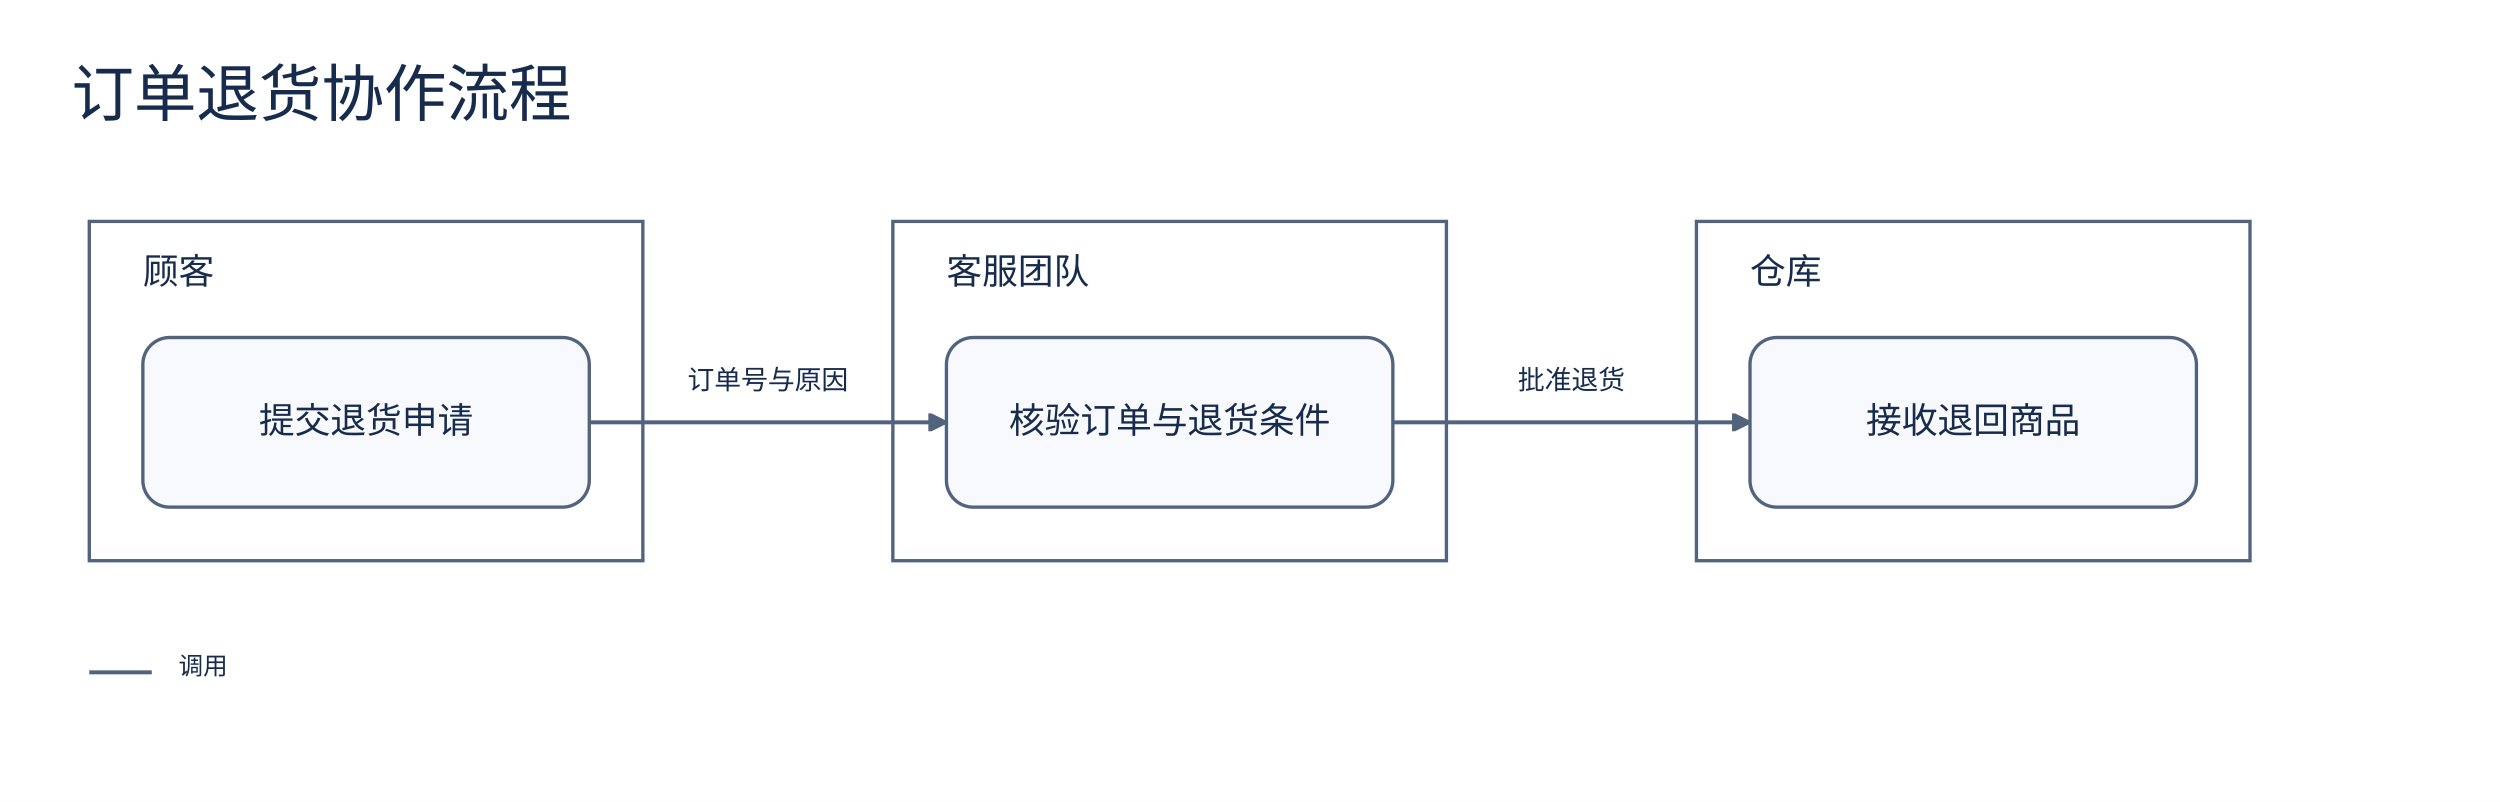
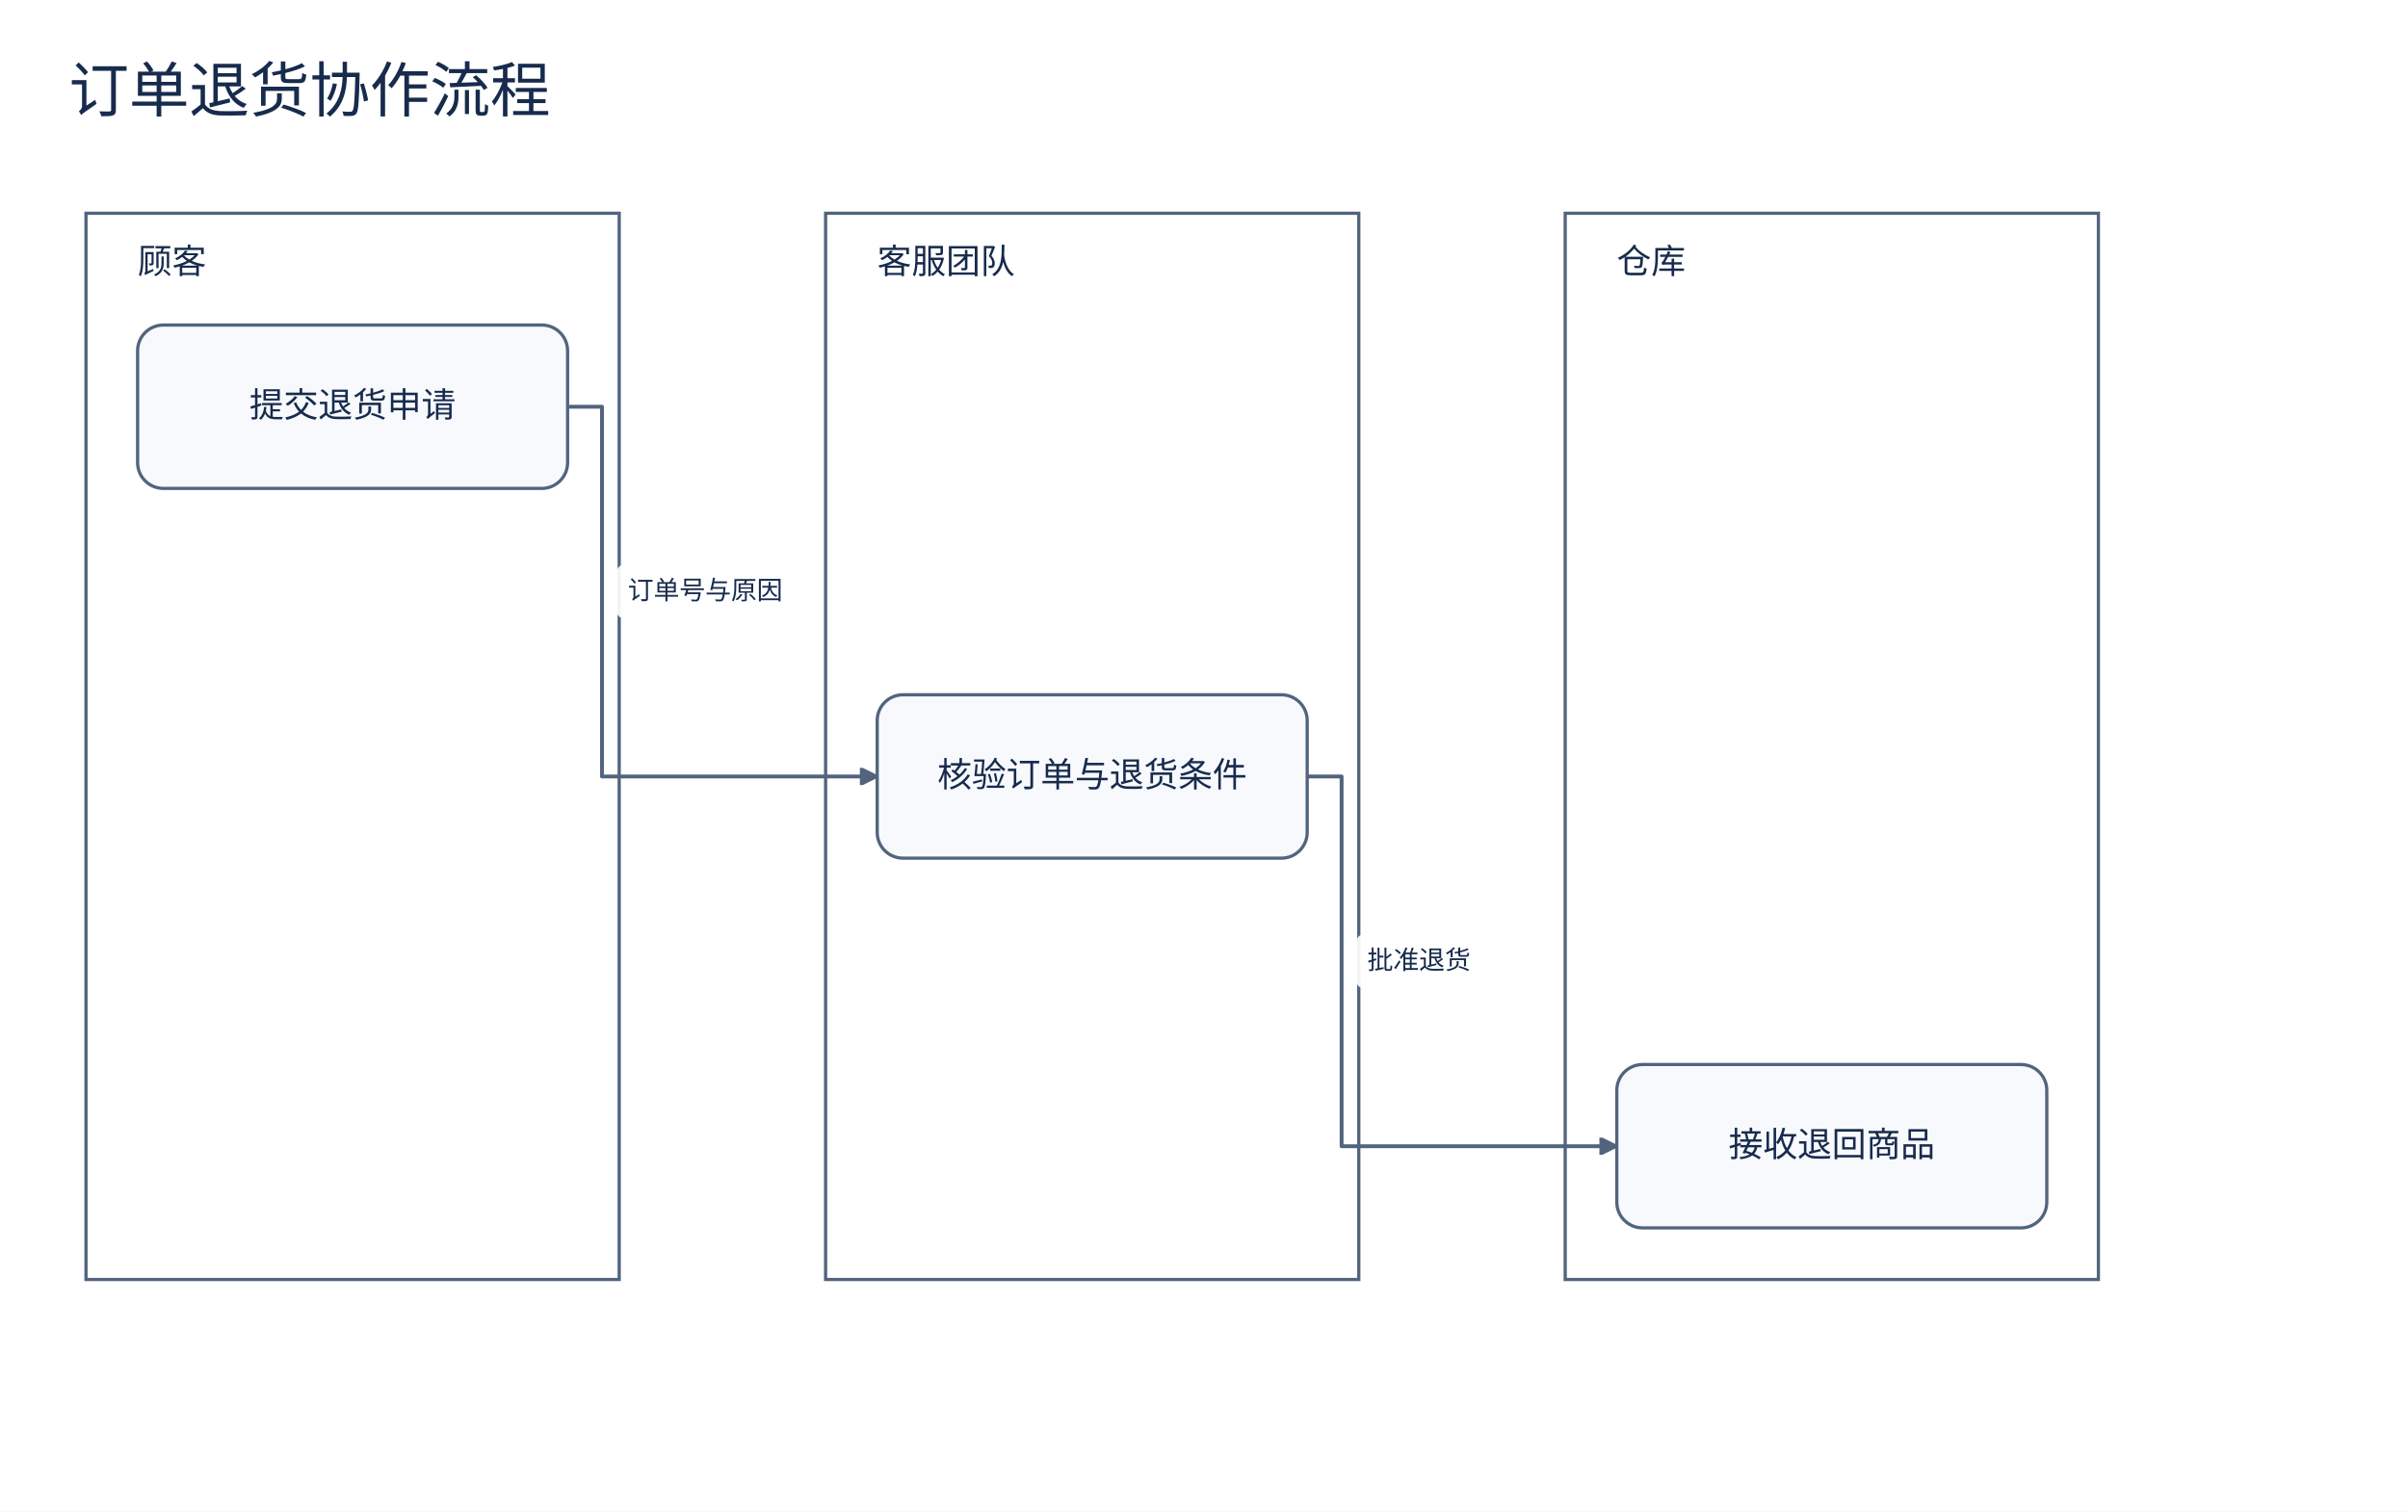
- <svg xmlns="http://www.w3.org/2000/svg" viewBox="0 0 1120 359.2" width="1120" height="359.2" lang="zh" role="img" aria-labelledby="atlas-138cf913c390-document-title atlas-138cf913c390-document-desc" data-archatlas="0.1" data-measured-with="estimate">
+ <svg xmlns="http://www.w3.org/2000/svg" viewBox="0 0 1120 703.2" width="1120" height="703.2" lang="zh" role="img" aria-labelledby="atlas-95638376e193-document-title atlas-95638376e193-document-desc" data-archatlas="0.1" data-measured-with="estimate">
  <defs>
-     <marker id="atlas-138cf913c390-marker-peer-arrow" viewBox="0 0 10 10" refX="10" refY="5" markerWidth="8" markerHeight="8" markerUnits="userSpaceOnUse" orient="auto-start-reverse">
+     <marker id="atlas-95638376e193-marker-peer-arrow" viewBox="0 0 10 10" refX="10" refY="5" markerWidth="8" markerHeight="8" markerUnits="userSpaceOnUse" orient="auto-start-reverse">
      <path d="M 0 0 L 10 5 L 0 10 Z" fill="#52647d" stroke="#52647d" stroke-width="1.5" />
    </marker>
-     <marker id="atlas-138cf913c390-marker-peer-circle" viewBox="0 0 10 10" refX="5" refY="5" markerWidth="8" markerHeight="8" markerUnits="userSpaceOnUse">
+     <marker id="atlas-95638376e193-marker-peer-circle" viewBox="0 0 10 10" refX="5" refY="5" markerWidth="8" markerHeight="8" markerUnits="userSpaceOnUse">
      <circle cx="5" cy="5" r="3.5" fill="#ffffff" stroke="#52647d" stroke-width="1.5" />
    </marker>
  </defs>
-   <rect width="1120" height="359.2" fill="#ffffff" data-role="canvas" />
-   <rect id="atlas-138cf913c390-shape-group-buyer" data-id="buyer" data-role="group" data-parent="" data-kind="lane" fill="#ffffff" stroke="#52647d" stroke-width="1.5" data-box="40 99.2 248 152" x="40" y="99.2" width="248" height="152" rx="0" />
-   <rect id="atlas-138cf913c390-shape-node-request" data-id="request" data-role="node" data-parent="buyer" data-kind="task" fill="#f7f9fc" stroke="#52647d" stroke-width="1.5" data-box="64 151.2 200 76" x="64" y="151.2" width="200" height="76" rx="12" />
-   <rect id="atlas-138cf913c390-shape-group-support" data-id="support" data-role="group" data-parent="" data-kind="lane" fill="#ffffff" stroke="#52647d" stroke-width="1.5" data-box="400 99.2 248 152" x="400" y="99.2" width="248" height="152" rx="0" />
-   <rect id="atlas-138cf913c390-shape-node-approve" data-id="approve" data-role="node" data-parent="support" data-kind="task" fill="#f7f9fc" stroke="#52647d" stroke-width="1.5" data-box="424 151.2 200 76" x="424" y="151.2" width="200" height="76" rx="12" />
-   <rect id="atlas-138cf913c390-shape-group-warehouse" data-id="warehouse" data-role="group" data-parent="" data-kind="lane" fill="#ffffff" stroke="#52647d" stroke-width="1.5" data-box="760 99.2 248 152" x="760" y="99.2" width="248" height="152" rx="0" />
-   <rect id="atlas-138cf913c390-shape-node-receive" data-id="receive" data-role="node" data-parent="warehouse" data-kind="task" fill="#f7f9fc" stroke="#52647d" stroke-width="1.5" data-box="784 151.2 200 76" x="784" y="151.2" width="200" height="76" rx="12" />
-   <polyline id="atlas-138cf913c390-edge-edge-1" data-id="edge-1" data-role="edge" data-from="request" data-to="approve" data-kind="call" points="264,189.2 424,189.2" fill="none" stroke="#52647d" stroke-width="1.8" stroke-linejoin="round" marker-end="url(#atlas-138cf913c390-marker-peer-arrow)" />
-   <polyline id="atlas-138cf913c390-edge-edge-2" data-id="edge-2" data-role="edge" data-from="approve" data-to="receive" data-kind="call" points="624,189.2 784,189.2" fill="none" stroke="#52647d" stroke-width="1.8" stroke-linejoin="round" marker-end="url(#atlas-138cf913c390-marker-peer-arrow)" />
-   <polyline id="atlas-138cf913c390-edge-legend-line-0" data-id="legend-line-0" data-role="edge" data-from="" data-to="" data-kind="legend" points="40,301.2 68,301.2" fill="none" stroke="#52647d" stroke-width="1.8" stroke-linejoin="round" />
-   <rect id="atlas-138cf913c390-shape-label-bg-__edge-1-background" data-id="__edge-1-background" data-role="label-bg" data-parent="edge-1" x="303" y="158.4" width="82" height="24.8" fill="#ffffff" fill-opacity="0.92" rx="3" />
-   <rect id="atlas-138cf913c390-shape-label-bg-__edge-2-background" data-id="__edge-2-background" data-role="label-bg" data-parent="edge-2" x="675" y="158.4" width="58" height="24.8" fill="#ffffff" fill-opacity="0.92" rx="3" />
-   <text id="atlas-138cf913c390-text-title-figure-title" data-id="figure-title" data-role="title" data-owner="" x="32" y="52" font-size="28" font-family="sans-serif" text-anchor="start" fill="#172b4d" data-text-box="32 24 224 39.2">
+   <rect width="1120" height="703.2" fill="#ffffff" data-role="canvas" />
+   <rect id="atlas-95638376e193-shape-group-buyer" data-id="buyer" data-role="group" data-parent="" data-kind="lane" fill="#ffffff" stroke="#52647d" stroke-width="1.5" data-box="40 99.2 248 496" x="40" y="99.2" width="248" height="496" rx="0" />
+   <rect id="atlas-95638376e193-shape-node-request" data-id="request" data-role="node" data-parent="buyer" data-kind="task" fill="#f7f9fc" stroke="#52647d" stroke-width="1.5" data-box="64 151.2 200 76" x="64" y="151.2" width="200" height="76" rx="12" />
+   <rect id="atlas-95638376e193-shape-group-support" data-id="support" data-role="group" data-parent="" data-kind="lane" fill="#ffffff" stroke="#52647d" stroke-width="1.5" data-box="384 99.2 248 496" x="384" y="99.2" width="248" height="496" rx="0" />
+   <rect id="atlas-95638376e193-shape-node-approve" data-id="approve" data-role="node" data-parent="support" data-kind="task" fill="#f7f9fc" stroke="#52647d" stroke-width="1.5" data-box="408 323.2 200 76" x="408" y="323.2" width="200" height="76" rx="12" />
+   <rect id="atlas-95638376e193-shape-group-warehouse" data-id="warehouse" data-role="group" data-parent="" data-kind="lane" fill="#ffffff" stroke="#52647d" stroke-width="1.5" data-box="728 99.2 248 496" x="728" y="99.2" width="248" height="496" rx="0" />
+   <rect id="atlas-95638376e193-shape-node-receive" data-id="receive" data-role="node" data-parent="warehouse" data-kind="task" fill="#f7f9fc" stroke="#52647d" stroke-width="1.5" data-box="752 495.2 200 76" x="752" y="495.2" width="200" height="76" rx="12" />
+   <polyline id="atlas-95638376e193-edge-edge-1" data-id="edge-1" data-role="edge" data-from="request" data-to="approve" data-kind="call" points="264,189.2 280,189.2 280,361.2 408,361.2" fill="none" stroke="#52647d" stroke-width="1.8" stroke-linejoin="round" marker-end="url(#atlas-95638376e193-marker-peer-arrow)" />
+   <polyline id="atlas-95638376e193-edge-edge-2" data-id="edge-2" data-role="edge" data-from="approve" data-to="receive" data-kind="call" points="608,361.2 624,361.2 624,533.2 752,533.2" fill="none" stroke="#52647d" stroke-width="1.8" stroke-linejoin="round" marker-end="url(#atlas-95638376e193-marker-peer-arrow)" />
+   <rect id="atlas-95638376e193-shape-label-bg-__edge-1-background" data-id="__edge-1-background" data-role="label-bg" data-parent="edge-1" x="287" y="262.8" width="82" height="24.8" fill="#ffffff" fill-opacity="0.92" rx="3" />
+   <rect id="atlas-95638376e193-shape-label-bg-__edge-2-background" data-id="__edge-2-background" data-role="label-bg" data-parent="edge-2" x="631" y="434.8" width="58" height="24.8" fill="#ffffff" fill-opacity="0.92" rx="3" />
+   <text id="atlas-95638376e193-text-title-figure-title" data-id="figure-title" data-role="title" data-owner="" x="32" y="52" font-size="28" font-family="sans-serif" text-anchor="start" fill="#172b4d" data-text-box="32 24 224 39.2">
    <tspan x="32" y="52">
      <tspan font-family="sans-serif">订单退货协作流程</tspan>
    </tspan>
  </text>
-   <text id="atlas-138cf913c390-text-group-title-buyer-title" data-id="buyer-title" data-role="group-title" data-owner="buyer" x="64" y="127.2" font-size="16" font-family="sans-serif" text-anchor="start" fill="#172b4d" data-text-box="64 111.2 32 22.4">
+   <text id="atlas-95638376e193-text-group-title-buyer-title" data-id="buyer-title" data-role="group-title" data-owner="buyer" x="64" y="127.2" font-size="16" font-family="sans-serif" text-anchor="start" fill="#172b4d" data-text-box="64 111.2 32 22.4">
    <tspan x="64" y="127.2">
      <tspan font-family="sans-serif">顾客</tspan>
    </tspan>
  </text>
-   <text id="atlas-138cf913c390-text-name-request-name" data-id="request-name" data-role="name" data-owner="request" x="164" y="194" font-size="16" font-family="sans-serif" text-anchor="middle" fill="#172b4d" data-text-box="116 178 96 22.4">
+   <text id="atlas-95638376e193-text-name-request-name" data-id="request-name" data-role="name" data-owner="request" x="164" y="194" font-size="16" font-family="sans-serif" text-anchor="middle" fill="#172b4d" data-text-box="116 178 96 22.4">
    <tspan x="164" y="194">
      <tspan font-family="sans-serif">提交退货申请</tspan>
    </tspan>
  </text>
-   <text id="atlas-138cf913c390-text-group-title-support-title" data-id="support-title" data-role="group-title" data-owner="support" x="424" y="127.2" font-size="16" font-family="sans-serif" text-anchor="start" fill="#172b4d" data-text-box="424 111.2 64 22.4">
-     <tspan x="424" y="127.2">
+   <text id="atlas-95638376e193-text-group-title-support-title" data-id="support-title" data-role="group-title" data-owner="support" x="408" y="127.2" font-size="16" font-family="sans-serif" text-anchor="start" fill="#172b4d" data-text-box="408 111.2 64 22.4">
+     <tspan x="408" y="127.2">
      <tspan font-family="sans-serif">客服团队</tspan>
    </tspan>
  </text>
-   <text id="atlas-138cf913c390-text-name-approve-name" data-id="approve-name" data-role="name" data-owner="approve" x="524" y="194" font-size="16" font-family="sans-serif" text-anchor="middle" fill="#172b4d" data-text-box="452 178 144 22.4">
-     <tspan x="524" y="194">
+   <text id="atlas-95638376e193-text-name-approve-name" data-id="approve-name" data-role="name" data-owner="approve" x="508" y="366" font-size="16" font-family="sans-serif" text-anchor="middle" fill="#172b4d" data-text-box="436 350 144 22.4">
+     <tspan x="508" y="366">
      <tspan font-family="sans-serif">核验订单与退货条件</tspan>
    </tspan>
  </text>
-   <text id="atlas-138cf913c390-text-group-title-warehouse-title" data-id="warehouse-title" data-role="group-title" data-owner="warehouse" x="784" y="127.2" font-size="16" font-family="sans-serif" text-anchor="start" fill="#172b4d" data-text-box="784 111.2 32 22.4">
-     <tspan x="784" y="127.2">
+   <text id="atlas-95638376e193-text-group-title-warehouse-title" data-id="warehouse-title" data-role="group-title" data-owner="warehouse" x="752" y="127.2" font-size="16" font-family="sans-serif" text-anchor="start" fill="#172b4d" data-text-box="752 111.2 32 22.4">
+     <tspan x="752" y="127.2">
      <tspan font-family="sans-serif">仓库</tspan>
    </tspan>
  </text>
-   <text id="atlas-138cf913c390-text-name-receive-name" data-id="receive-name" data-role="name" data-owner="receive" x="884" y="194" font-size="16" font-family="sans-serif" text-anchor="middle" fill="#172b4d" data-text-box="836 178 96 22.4">
-     <tspan x="884" y="194">
+   <text id="atlas-95638376e193-text-name-receive-name" data-id="receive-name" data-role="name" data-owner="receive" x="852" y="538" font-size="16" font-family="sans-serif" text-anchor="middle" fill="#172b4d" data-text-box="804 522 96 22.4">
+     <tspan x="852" y="538">
      <tspan font-family="sans-serif">接收退回商品</tspan>
    </tspan>
  </text>
-   <text id="atlas-138cf913c390-text-edge-label-edge-1-label" data-id="edge-1-label" data-role="edge-label" data-owner="edge-1" x="344" y="174.4" font-size="12" font-family="sans-serif" text-anchor="middle" fill="#172b4d" data-text-box="308 162.4 72 16.8">
-     <tspan x="344" y="174.4">
+   <text id="atlas-95638376e193-text-edge-label-edge-1-label" data-id="edge-1-label" data-role="edge-label" data-owner="edge-1" x="328" y="278.8" font-size="12" font-family="sans-serif" text-anchor="middle" fill="#172b4d" data-text-box="292 266.8 72 16.8">
+     <tspan x="328" y="278.8">
      <tspan font-family="sans-serif">订单号与原因</tspan>
    </tspan>
  </text>
-   <text id="atlas-138cf913c390-text-edge-label-edge-2-label" data-id="edge-2-label" data-role="edge-label" data-owner="edge-2" x="704" y="174.4" font-size="12" font-family="sans-serif" text-anchor="middle" fill="#172b4d" data-text-box="680 162.4 48 16.8">
-     <tspan x="704" y="174.4">
+   <text id="atlas-95638376e193-text-edge-label-edge-2-label" data-id="edge-2-label" data-role="edge-label" data-owner="edge-2" x="660" y="450.8" font-size="12" font-family="sans-serif" text-anchor="middle" fill="#172b4d" data-text-box="636 438.8 48 16.8">
+     <tspan x="660" y="450.8">
      <tspan font-family="sans-serif">批准退货</tspan>
    </tspan>
  </text>
-   <text id="atlas-138cf913c390-text-legend-legend-0" data-id="legend-0" data-role="legend" data-owner="" x="80" y="302.2" font-size="11" font-family="sans-serif" text-anchor="start" fill="#172b4d" data-text-box="80 291.2 22 15.4">
-     <tspan x="80" y="302.2">
-       <tspan font-family="sans-serif">调用</tspan>
-     </tspan>
-   </text>
</svg>
